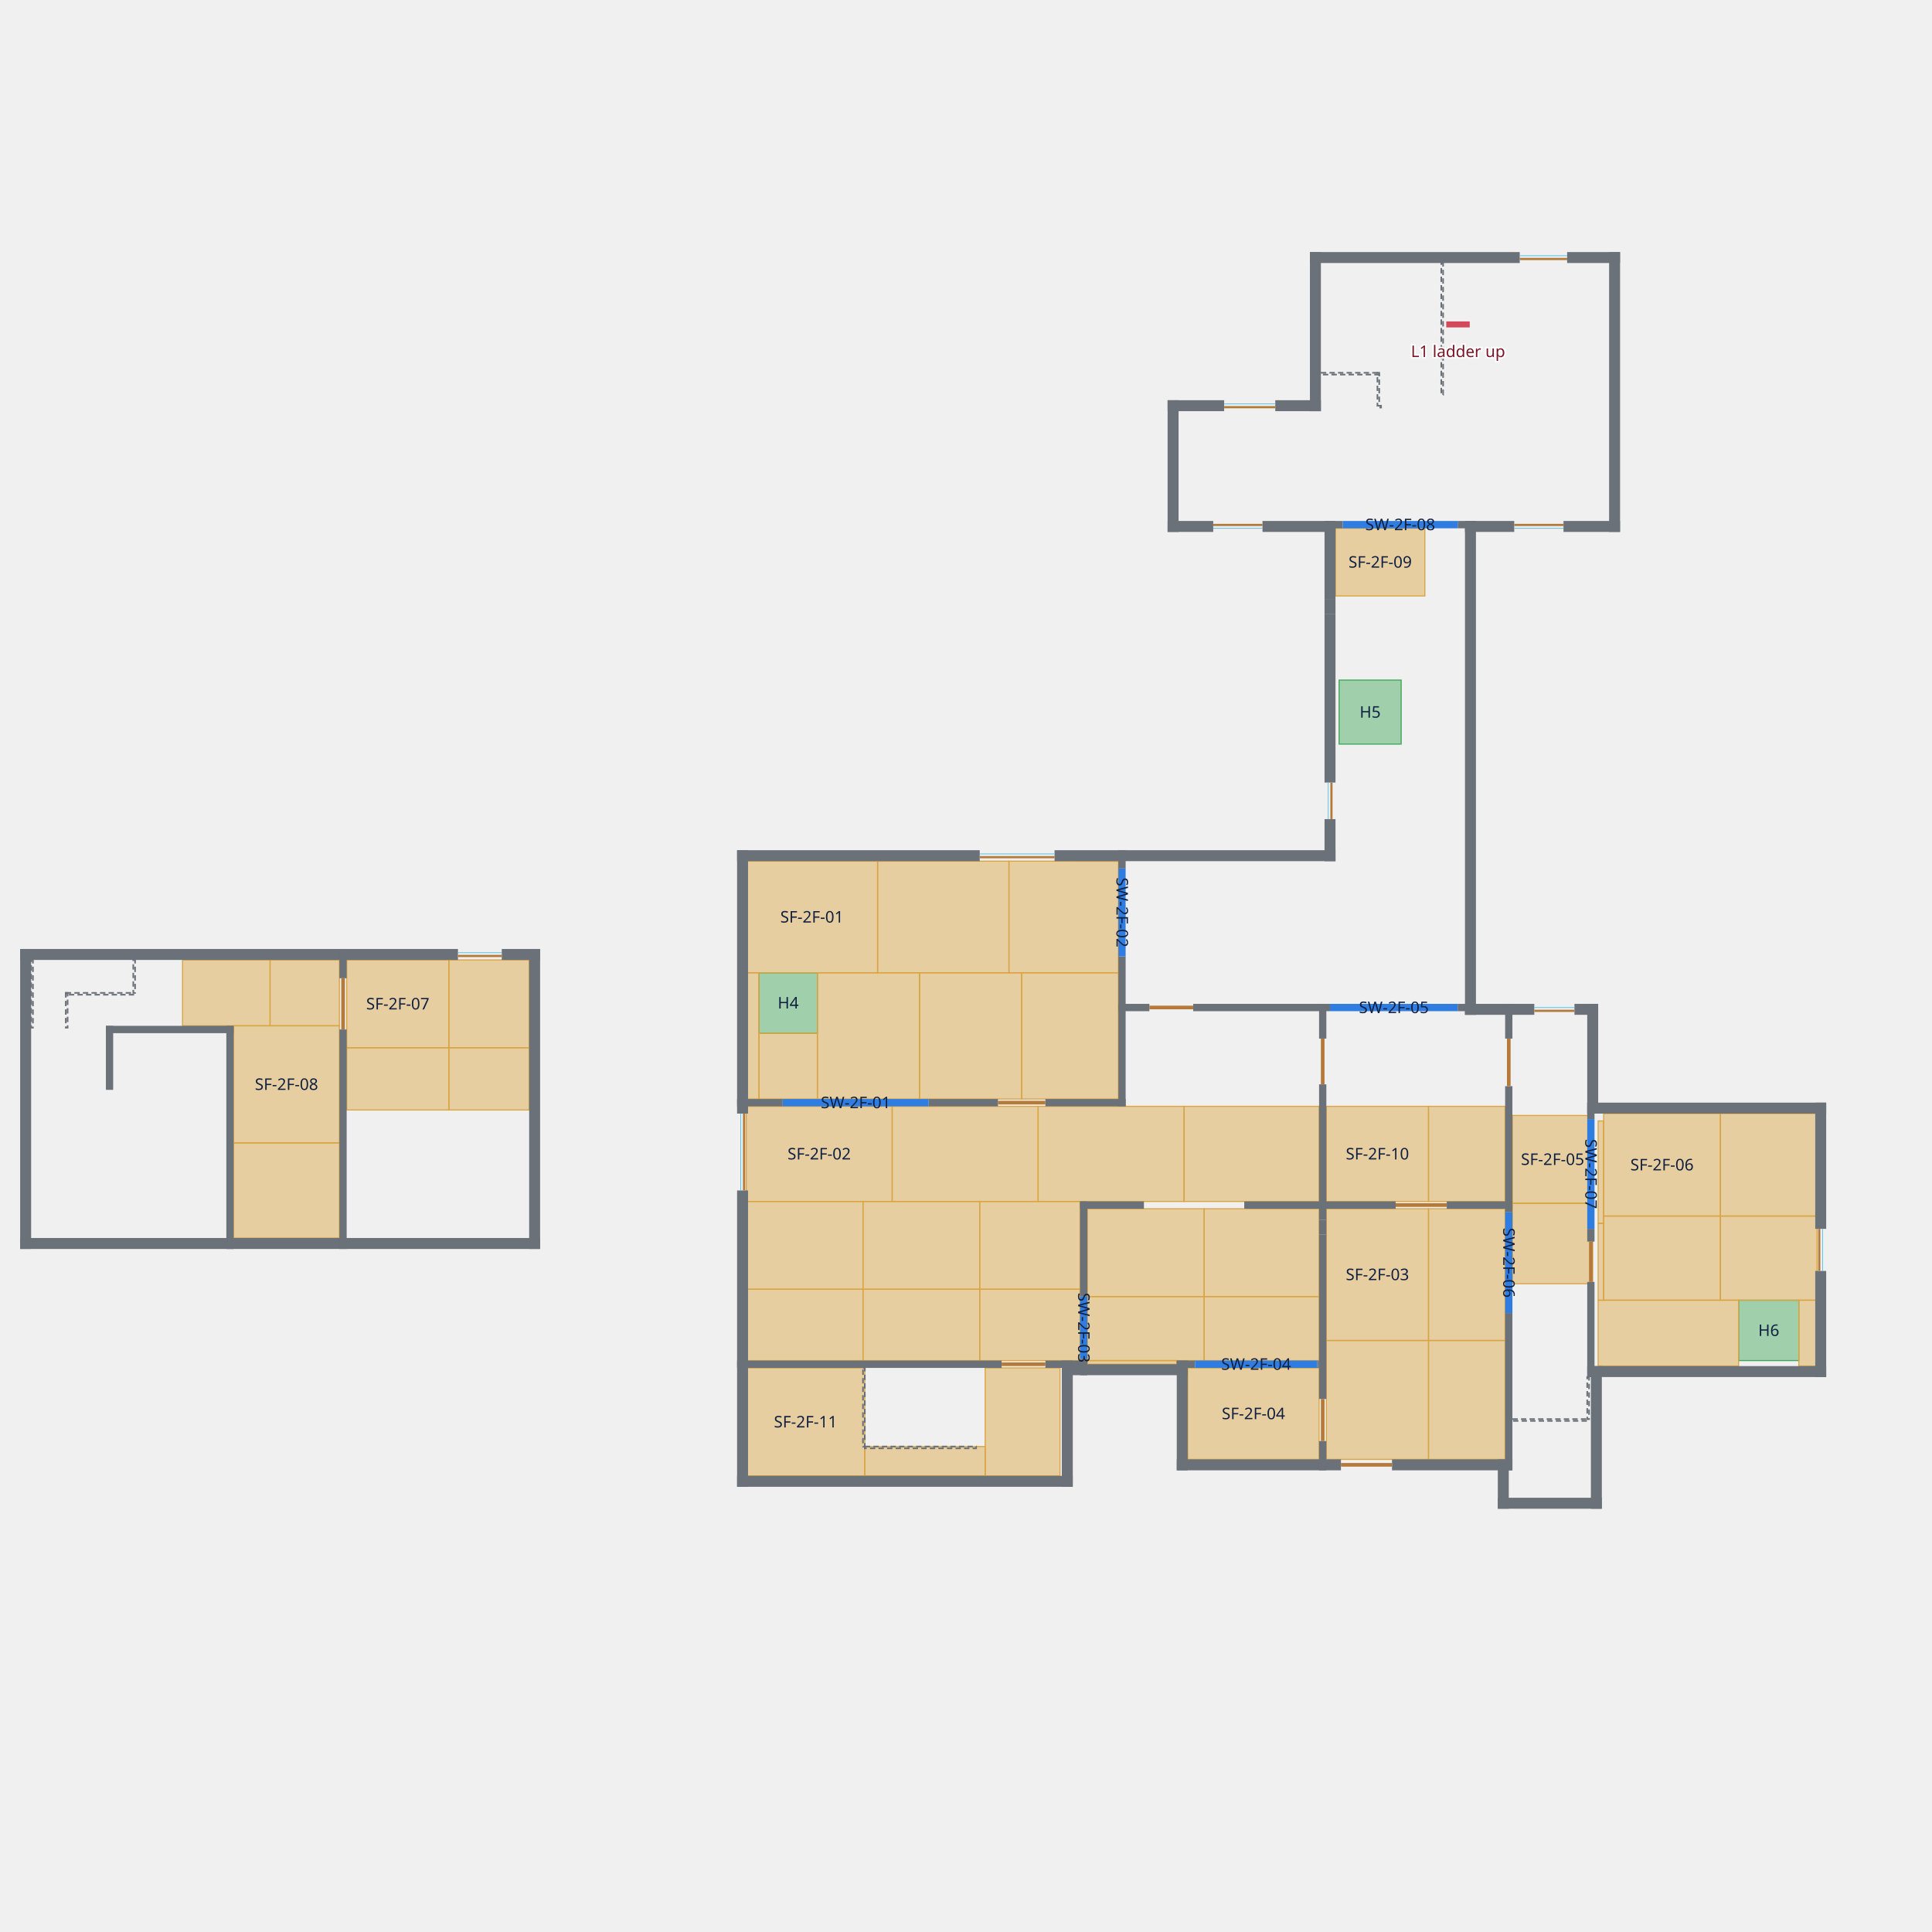
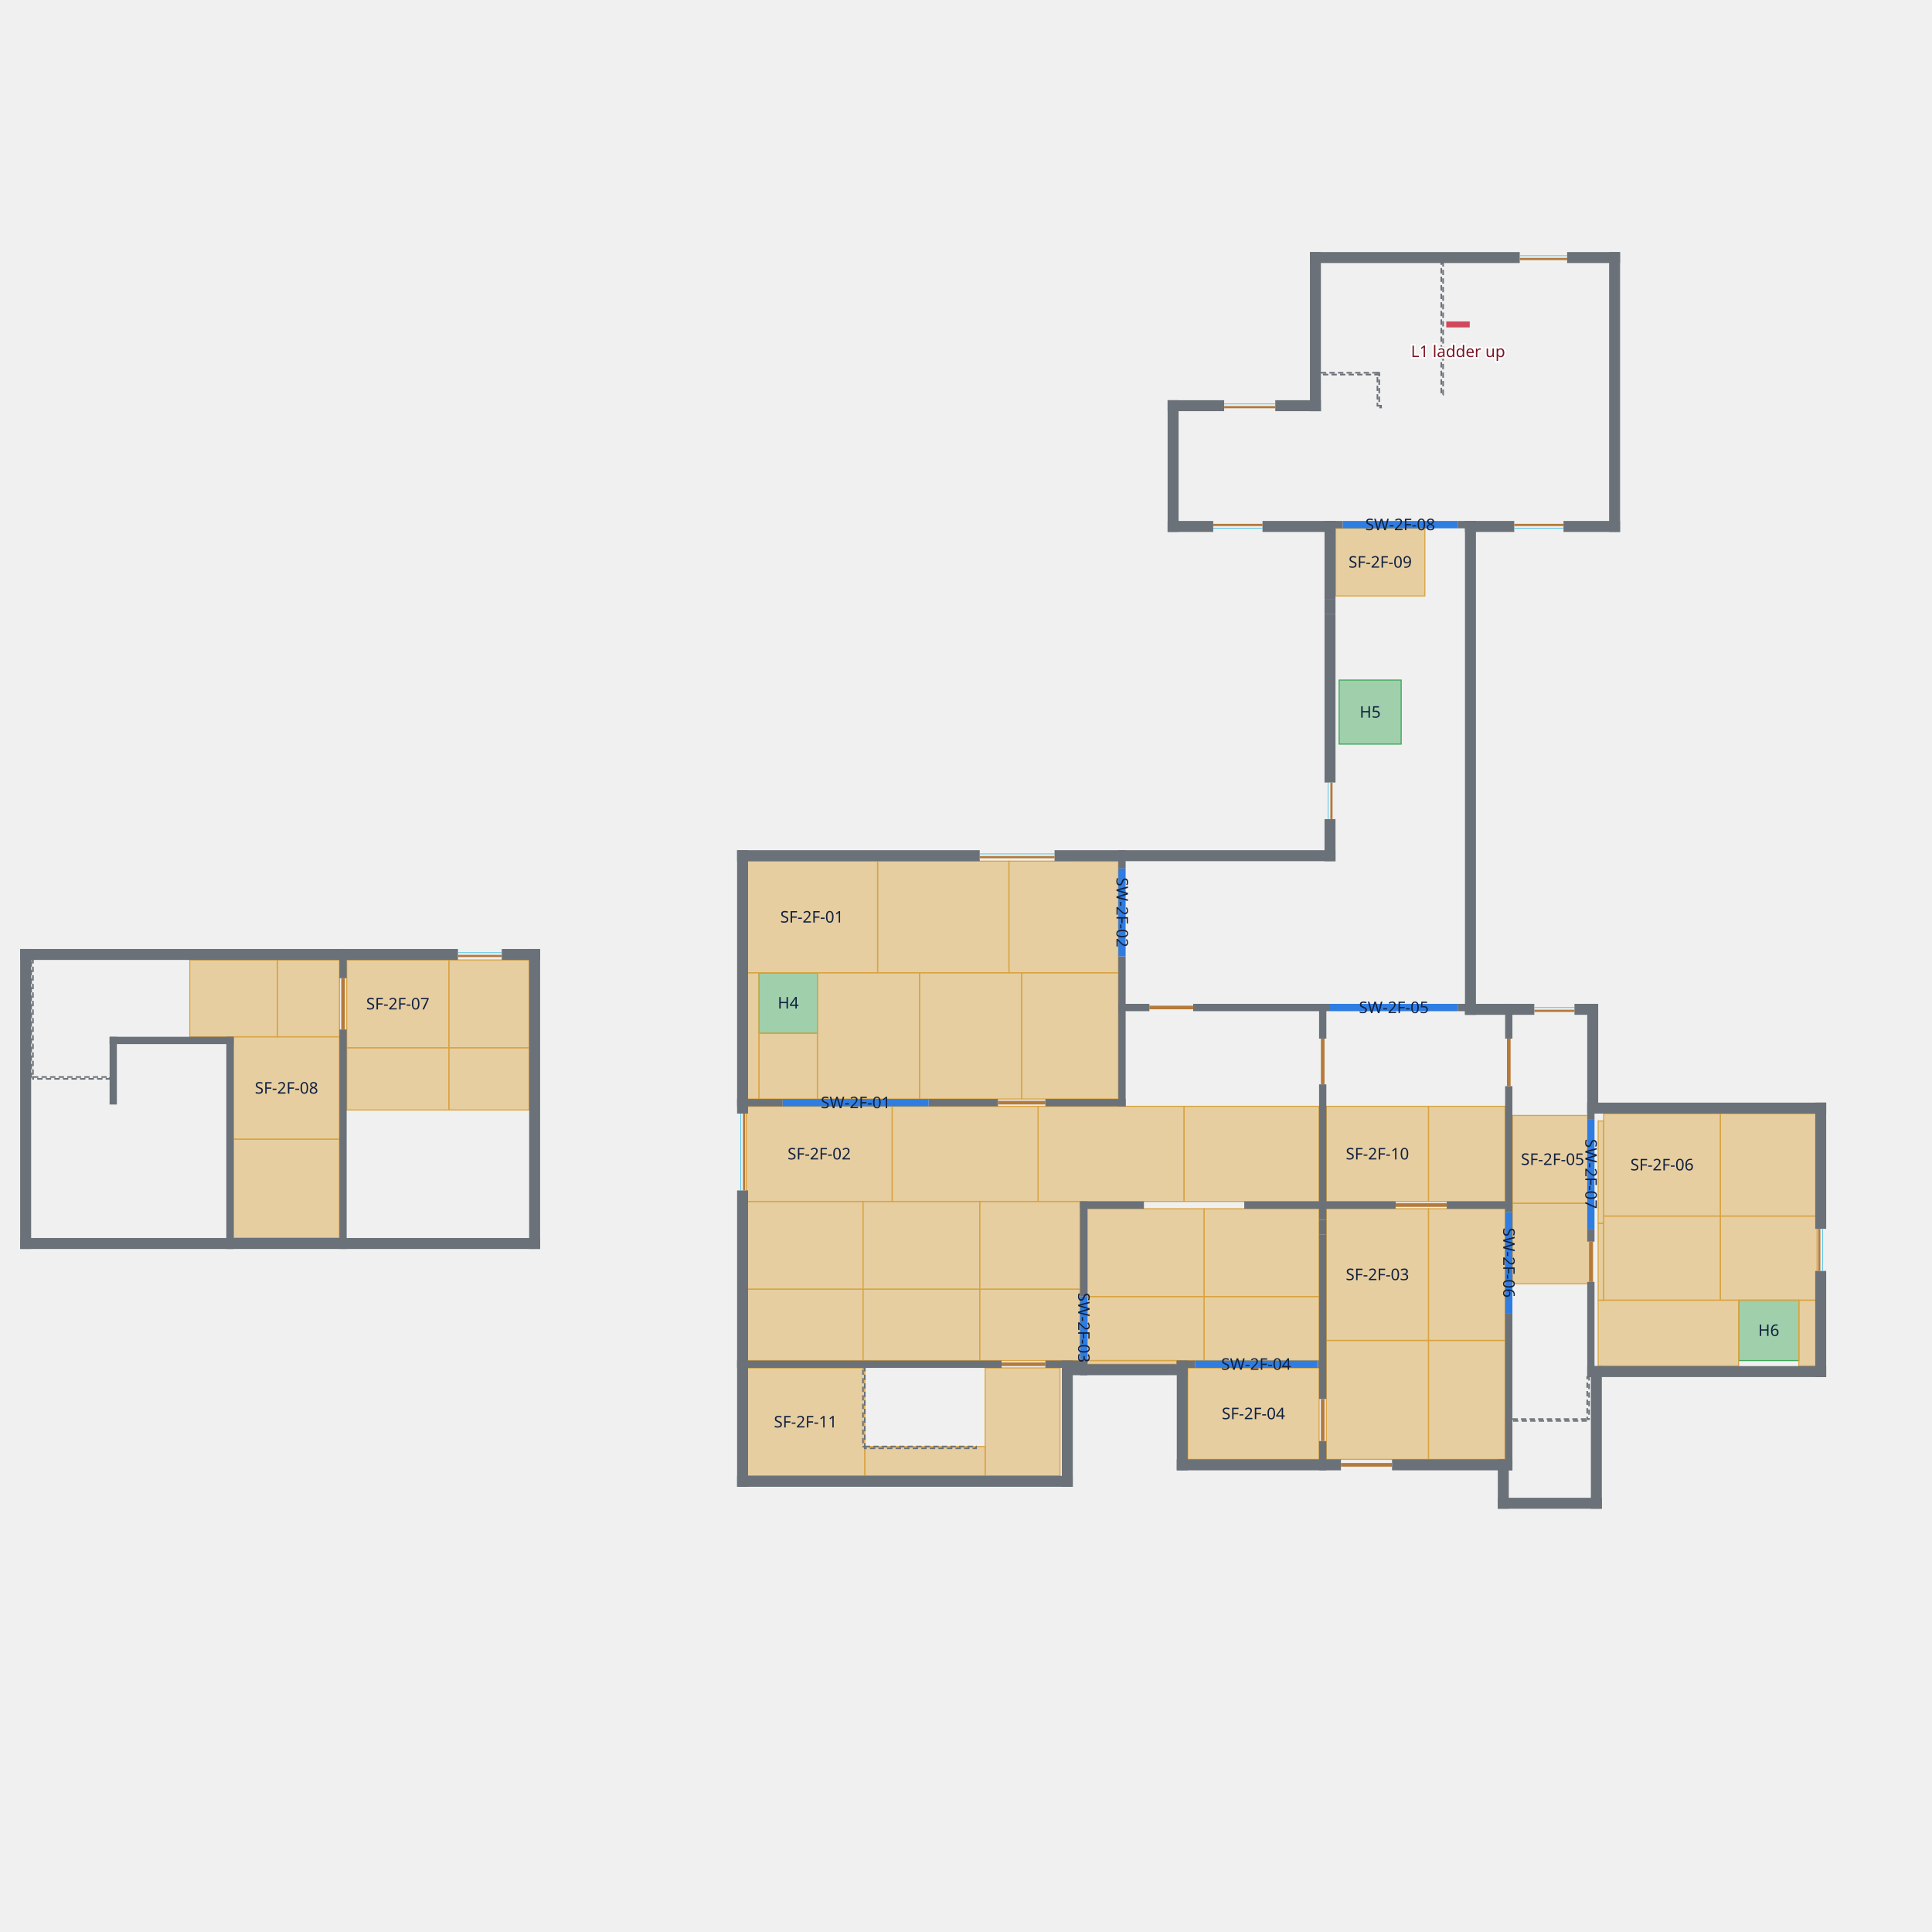
<svg xmlns="http://www.w3.org/2000/svg" data-generator="tools/mapgen" viewBox="0 0 361.244 361.244" width="1024" height="1024">
  <style>text{font:3px sans-serif;fill:#102040;text-anchor:middle;dominant-baseline:middle}text.rooms{font:bold 4px sans-serif;fill:#7a1f5c}text.stairs{fill:#7a1424;paint-order:stroke;stroke:#fff;stroke-width:0.6px}</style>
  <rect class="floors" x="141.92" y="181.89" width="10.92" height="11.29" fill="#3fa75a" fill-opacity="0.45" stroke="#3fa75a" stroke-width="0.2" />
  <rect class="floors" x="250.39" y="127.16" width="11.6" height="11.97" fill="#3fa75a" fill-opacity="0.45" stroke="#3fa75a" stroke-width="0.2" />
  <rect class="floors" x="325.09" y="243.11" width="11.26" height="11.29" fill="#3fa75a" fill-opacity="0.45" stroke="#3fa75a" stroke-width="0.2" />
  <rect class="floors" x="139.53" y="161.02" width="24.56" height="20.86" fill="#d9a441" fill-opacity="0.45" stroke="#d9a441" stroke-width="0.2" />
  <rect class="floors" x="164.09" y="161.02" width="24.56" height="20.86" fill="#d9a441" fill-opacity="0.45" stroke="#d9a441" stroke-width="0.2" />
  <rect class="floors" x="188.65" y="161.02" width="20.47" height="20.86" fill="#d9a441" fill-opacity="0.45" stroke="#d9a441" stroke-width="0.2" />
  <rect class="floors" x="139.53" y="181.89" width="2.39" height="23.6" fill="#d9a441" fill-opacity="0.45" stroke="#d9a441" stroke-width="0.2" />
  <rect class="floors" x="152.83" y="181.89" width="19.1" height="23.6" fill="#d9a441" fill-opacity="0.45" stroke="#d9a441" stroke-width="0.2" />
  <rect class="floors" x="171.93" y="181.89" width="19.1" height="23.6" fill="#d9a441" fill-opacity="0.45" stroke="#d9a441" stroke-width="0.2" />
  <rect class="floors" x="191.04" y="181.89" width="18.08" height="23.6" fill="#d9a441" fill-opacity="0.45" stroke="#d9a441" stroke-width="0.2" />
  <rect class="floors" x="141.92" y="193.18" width="10.92" height="12.31" fill="#d9a441" fill-opacity="0.45" stroke="#d9a441" stroke-width="0.2" />
  <rect class="floors" x="200.93" y="160" width="8.19" height="1.03" fill="#d9a441" fill-opacity="0.45" stroke="#d9a441" stroke-width="0.2" />
  <rect class="floors" x="139.53" y="206.86" width="27.29" height="17.79" fill="#d9a441" fill-opacity="0.45" stroke="#d9a441" stroke-width="0.2" />
  <rect class="floors" x="166.82" y="206.86" width="27.29" height="17.79" fill="#d9a441" fill-opacity="0.45" stroke="#d9a441" stroke-width="0.2" />
  <rect class="floors" x="194.11" y="206.86" width="27.29" height="17.79" fill="#d9a441" fill-opacity="0.45" stroke="#d9a441" stroke-width="0.2" />
  <rect class="floors" x="221.39" y="206.86" width="25.24" height="17.79" fill="#d9a441" fill-opacity="0.45" stroke="#d9a441" stroke-width="0.2" />
  <rect class="floors" x="139.53" y="224.64" width="21.83" height="16.42" fill="#d9a441" fill-opacity="0.45" stroke="#d9a441" stroke-width="0.2" />
  <rect class="floors" x="161.36" y="224.64" width="21.83" height="16.42" fill="#d9a441" fill-opacity="0.45" stroke="#d9a441" stroke-width="0.2" />
  <rect class="floors" x="183.19" y="224.64" width="18.76" height="16.42" fill="#d9a441" fill-opacity="0.45" stroke="#d9a441" stroke-width="0.2" />
  <rect class="floors" x="139.53" y="241.06" width="21.83" height="13.34" fill="#d9a441" fill-opacity="0.45" stroke="#d9a441" stroke-width="0.2" />
  <rect class="floors" x="161.36" y="241.06" width="21.83" height="13.34" fill="#d9a441" fill-opacity="0.45" stroke="#d9a441" stroke-width="0.2" />
  <rect class="floors" x="183.19" y="241.06" width="18.76" height="13.34" fill="#d9a441" fill-opacity="0.45" stroke="#d9a441" stroke-width="0.2" />
  <rect class="floors" x="203.32" y="226.01" width="21.83" height="16.42" fill="#d9a441" fill-opacity="0.45" stroke="#d9a441" stroke-width="0.2" />
  <rect class="floors" x="225.15" y="226.01" width="21.49" height="16.42" fill="#d9a441" fill-opacity="0.45" stroke="#d9a441" stroke-width="0.2" />
  <rect class="floors" x="203.32" y="242.43" width="21.83" height="11.97" fill="#d9a441" fill-opacity="0.45" stroke="#d9a441" stroke-width="0.2" />
  <rect class="floors" x="225.15" y="242.43" width="21.49" height="11.97" fill="#d9a441" fill-opacity="0.45" stroke="#d9a441" stroke-width="0.2" />
  <rect class="floors" x="203.32" y="254.4" width="16.71" height="0.68" fill="#d9a441" fill-opacity="0.45" stroke="#d9a441" stroke-width="0.2" />
  <rect class="floors" x="248" y="226.01" width="19.1" height="24.63" fill="#d9a441" fill-opacity="0.45" stroke="#d9a441" stroke-width="0.2" />
  <rect class="floors" x="267.1" y="226.01" width="14.33" height="24.63" fill="#d9a441" fill-opacity="0.45" stroke="#d9a441" stroke-width="0.2" />
  <rect class="floors" x="248" y="250.64" width="19.1" height="22.23" fill="#d9a441" fill-opacity="0.45" stroke="#d9a441" stroke-width="0.2" />
  <rect class="floors" x="267.1" y="250.64" width="14.33" height="22.23" fill="#d9a441" fill-opacity="0.45" stroke="#d9a441" stroke-width="0.2" />
  <rect class="floors" x="281.43" y="264.32" width="0.34" height="9.23" fill="#d9a441" fill-opacity="0.45" stroke="#d9a441" stroke-width="0.2" />
  <rect class="floors" x="222.08" y="255.77" width="24.56" height="17.1" fill="#d9a441" fill-opacity="0.45" stroke="#d9a441" stroke-width="0.2" />
  <rect class="floors" x="282.79" y="208.57" width="15.01" height="16.42" fill="#d9a441" fill-opacity="0.45" stroke="#d9a441" stroke-width="0.2" />
  <rect class="floors" x="282.79" y="224.98" width="15.01" height="15.05" fill="#d9a441" fill-opacity="0.45" stroke="#d9a441" stroke-width="0.2" />
  <rect class="floors" x="299.85" y="208.22" width="21.83" height="19.15" fill="#d9a441" fill-opacity="0.45" stroke="#d9a441" stroke-width="0.2" />
  <rect class="floors" x="321.68" y="208.22" width="18.08" height="19.15" fill="#d9a441" fill-opacity="0.45" stroke="#d9a441" stroke-width="0.2" />
  <rect class="floors" x="299.85" y="227.38" width="21.83" height="15.73" fill="#d9a441" fill-opacity="0.45" stroke="#d9a441" stroke-width="0.2" />
  <rect class="floors" x="321.68" y="227.38" width="18.08" height="15.73" fill="#d9a441" fill-opacity="0.45" stroke="#d9a441" stroke-width="0.2" />
  <rect class="floors" x="298.82" y="243.11" width="26.26" height="12.31" fill="#d9a441" fill-opacity="0.45" stroke="#d9a441" stroke-width="0.2" />
  <rect class="floors" x="336.34" y="243.11" width="3.41" height="12.31" fill="#d9a441" fill-opacity="0.45" stroke="#d9a441" stroke-width="0.2" />
  <rect class="floors" x="298.82" y="209.59" width="1.02" height="19.15" fill="#d9a441" fill-opacity="0.45" stroke="#d9a441" stroke-width="0.2" />
  <rect class="floors" x="298.82" y="228.75" width="1.02" height="14.37" fill="#d9a441" fill-opacity="0.45" stroke="#d9a441" stroke-width="0.2" />
  <rect class="floors" x="64.83" y="179.49" width="19.1" height="16.42" fill="#d9a441" fill-opacity="0.45" stroke="#d9a441" stroke-width="0.2" />
  <rect class="floors" x="83.93" y="179.49" width="15.01" height="16.42" fill="#d9a441" fill-opacity="0.45" stroke="#d9a441" stroke-width="0.2" />
  <rect class="floors" x="64.83" y="195.91" width="19.1" height="11.63" fill="#d9a441" fill-opacity="0.45" stroke="#d9a441" stroke-width="0.2" />
  <rect class="floors" x="83.93" y="195.91" width="15.01" height="11.63" fill="#d9a441" fill-opacity="0.45" stroke="#d9a441" stroke-width="0.2" />
-   <rect class="floors" x="34.13" y="179.49" width="16.37" height="12.31" fill="#d9a441" fill-opacity="0.45" stroke="#d9a441" stroke-width="0.2" />
-   <rect class="floors" x="50.5" y="179.49" width="12.96" height="12.31" fill="#d9a441" fill-opacity="0.45" stroke="#d9a441" stroke-width="0.2" />
-   <rect class="floors" x="43.68" y="191.81" width="19.78" height="21.89" fill="#d9a441" fill-opacity="0.45" stroke="#d9a441" stroke-width="0.2" />
-   <rect class="floors" x="43.68" y="213.7" width="19.78" height="17.79" fill="#d9a441" fill-opacity="0.45" stroke="#d9a441" stroke-width="0.2" />
+   <rect class="floors" x="35.49" y="179.49" width="16.37" height="14.37" fill="#d9a441" fill-opacity="0.45" stroke="#d9a441" stroke-width="0.2" />
+   <rect class="floors" x="51.87" y="179.49" width="11.6" height="14.37" fill="#d9a441" fill-opacity="0.45" stroke="#d9a441" stroke-width="0.2" />
+   <rect class="floors" x="43.68" y="193.86" width="19.78" height="19.15" fill="#d9a441" fill-opacity="0.45" stroke="#d9a441" stroke-width="0.2" />
+   <rect class="floors" x="43.68" y="213.01" width="19.78" height="18.47" fill="#d9a441" fill-opacity="0.45" stroke="#d9a441" stroke-width="0.2" />
  <rect class="floors" x="249.71" y="98.77" width="16.71" height="12.66" fill="#d9a441" fill-opacity="0.45" stroke="#d9a441" stroke-width="0.2" />
  <rect class="floors" x="248" y="206.86" width="19.1" height="17.79" fill="#d9a441" fill-opacity="0.45" stroke="#d9a441" stroke-width="0.2" />
  <rect class="floors" x="267.1" y="206.86" width="14.33" height="17.79" fill="#d9a441" fill-opacity="0.45" stroke="#d9a441" stroke-width="0.2" />
  <rect class="floors" x="139.53" y="255.77" width="22.17" height="20.18" fill="#d9a441" fill-opacity="0.45" stroke="#d9a441" stroke-width="0.2" />
  <rect class="floors" x="184.21" y="255.77" width="13.99" height="20.18" fill="#d9a441" fill-opacity="0.45" stroke="#d9a441" stroke-width="0.2" />
  <rect class="floors" x="161.7" y="270.47" width="22.51" height="5.47" fill="#d9a441" fill-opacity="0.45" stroke="#d9a441" stroke-width="0.2" />
  <rect class="stairs" x="270.57" y="60.25" width="4.09" height="0.82" fill="#d1495b" stroke="#d1495b" stroke-width="0.3" />
  <rect class="walls" x="246.98" y="69.7" width="10.92" height="0.34" fill="none" stroke="#6b7178" stroke-width="0.3" stroke-dasharray="1 0.6" />
  <rect class="walls" x="257.89" y="75.86" width="0.34" height="0.34" fill="none" stroke="#6b7178" stroke-width="0.3" stroke-dasharray="1 0.6" />
+   <rect class="walls" x="6.16" y="201.38" width="14.33" height="0.34" fill="none" stroke="#6b7178" stroke-width="0.3" stroke-dasharray="1 0.6" />
+   <rect class="walls" x="282.79" y="265.34" width="13.99" height="0.34" fill="none" stroke="#6b7178" stroke-width="0.3" stroke-dasharray="1 0.6" />
+   <rect class="walls" x="161.7" y="270.47" width="20.81" height="0.34" fill="none" stroke="#6b7178" stroke-width="0.3" stroke-dasharray="1 0.6" />
+   <rect class="walls" x="5.82" y="179.49" width="0.34" height="21.89" fill="none" stroke="#6b7178" stroke-width="0.3" stroke-dasharray="1 0.6" />
+   <rect class="walls" x="161.36" y="255.77" width="0.34" height="14.71" fill="none" stroke="#6b7178" stroke-width="0.3" stroke-dasharray="1 0.6" />
+   <rect class="walls" x="257.55" y="69.7" width="0.34" height="6.16" fill="none" stroke="#6b7178" stroke-width="0.3" stroke-dasharray="1 0.6" />
  <rect class="walls" x="269.49" y="49.18" width="0.34" height="24.63" fill="none" stroke="#6b7178" stroke-width="0.3" stroke-dasharray="1 0.6" />
  <rect class="walls" x="296.78" y="257.48" width="0.34" height="7.87" fill="none" stroke="#6b7178" stroke-width="0.3" stroke-dasharray="1 0.6" />
-   <rect class="walls" x="12.3" y="185.65" width="12.62" height="0.34" fill="none" stroke="#6b7178" stroke-width="0.3" stroke-dasharray="1 0.6" />
-   <rect class="walls" x="282.79" y="265.34" width="13.99" height="0.34" fill="none" stroke="#6b7178" stroke-width="0.3" stroke-dasharray="1 0.6" />
-   <rect class="walls" x="161.7" y="270.47" width="20.81" height="0.34" fill="none" stroke="#6b7178" stroke-width="0.3" stroke-dasharray="1 0.6" />
-   <rect class="walls" x="5.82" y="179.49" width="0.34" height="12.66" fill="none" stroke="#6b7178" stroke-width="0.3" stroke-dasharray="1 0.6" />
-   <rect class="walls" x="161.36" y="255.77" width="0.34" height="14.71" fill="none" stroke="#6b7178" stroke-width="0.3" stroke-dasharray="1 0.6" />
-   <rect class="walls" x="257.55" y="69.7" width="0.34" height="6.16" fill="none" stroke="#6b7178" stroke-width="0.3" stroke-dasharray="1 0.6" />
-   <rect class="walls" x="12.3" y="185.65" width="0.34" height="6.5" fill="none" stroke="#6b7178" stroke-width="0.3" stroke-dasharray="1 0.6" />
-   <rect class="walls" x="24.92" y="179.49" width="0.34" height="6.16" fill="none" stroke="#6b7178" stroke-width="0.3" stroke-dasharray="1 0.6" />
  <rect class="walls" x="3.77" y="177.44" width="81.86" height="2.05" fill="#6b7178" />
  <rect class="walls" x="93.82" y="177.44" width="7.16" height="2.05" fill="#6b7178" />
  <rect class="walls" x="137.82" y="205.49" width="8.53" height="1.37" fill="#6b7178" />
  <rect class="walls" x="173.64" y="205.49" width="12.96" height="1.37" fill="#6b7178" />
  <rect class="walls" x="195.47" y="205.49" width="15.01" height="1.37" fill="#6b7178" />
  <rect class="walls" x="296.78" y="206.17" width="44.68" height="2.05" fill="#6b7178" />
  <rect class="walls" x="137.82" y="254.4" width="49.46" height="1.37" fill="#6b7178" />
  <rect class="walls" x="195.47" y="254.4" width="7.85" height="1.37" fill="#6b7178" />
  <rect class="walls" x="198.54" y="255.08" width="23.54" height="2.05" fill="#6b7178" />
  <rect class="walls" x="220.03" y="254.4" width="3.41" height="1.37" fill="#6b7178" />
  <rect class="walls" x="246.29" y="254.4" width="0.34" height="1.37" fill="#6b7178" />
  <rect class="walls" x="296.78" y="255.43" width="44.68" height="2.05" fill="#6b7178" />
  <rect class="walls" x="137.82" y="275.95" width="62.76" height="2.05" fill="#6b7178" />
  <rect class="walls" x="137.82" y="158.97" width="45.37" height="2.05" fill="#6b7178" />
  <rect class="walls" x="197.18" y="158.97" width="52.53" height="2.05" fill="#6b7178" />
  <rect class="walls" x="3.77" y="231.48" width="97.21" height="2.05" fill="#6b7178" />
  <rect class="walls" x="244.93" y="47.13" width="39.23" height="2.05" fill="#6b7178" />
  <rect class="walls" x="293.02" y="47.13" width="9.89" height="2.05" fill="#6b7178" />
  <rect class="walls" x="209.11" y="187.7" width="5.8" height="1.37" fill="#6b7178" />
  <rect class="walls" x="223.1" y="187.7" width="25.58" height="1.37" fill="#6b7178" />
  <rect class="walls" x="272.56" y="187.7" width="3.41" height="1.37" fill="#6b7178" />
  <rect class="walls" x="273.92" y="187.7" width="12.96" height="2.05" fill="#6b7178" />
  <rect class="walls" x="294.39" y="187.7" width="4.43" height="2.05" fill="#6b7178" />
  <rect class="walls" x="201.95" y="224.64" width="11.94" height="1.37" fill="#6b7178" />
  <rect class="walls" x="232.65" y="224.64" width="28.31" height="1.37" fill="#6b7178" />
  <rect class="walls" x="270.51" y="224.64" width="12.28" height="1.37" fill="#6b7178" />
  <rect class="walls" x="220.03" y="272.87" width="30.7" height="2.05" fill="#6b7178" />
  <rect class="walls" x="260.28" y="272.87" width="22.51" height="2.05" fill="#6b7178" />
  <rect class="walls" x="218.32" y="97.41" width="8.53" height="2.05" fill="#6b7178" />
  <rect class="walls" x="236.06" y="97.41" width="13.64" height="2.05" fill="#6b7178" />
  <rect class="walls" x="247.66" y="97.41" width="3.41" height="1.37" fill="#6b7178" />
  <rect class="walls" x="272.56" y="97.41" width="3.41" height="1.37" fill="#6b7178" />
  <rect class="walls" x="273.92" y="97.41" width="9.21" height="2.05" fill="#6b7178" />
  <rect class="walls" x="292.34" y="97.41" width="10.57" height="2.05" fill="#6b7178" />
-   <rect class="walls" x="19.8" y="191.81" width="23.88" height="1.37" fill="#6b7178" />
+   <rect class="walls" x="20.49" y="193.86" width="23.19" height="1.37" fill="#6b7178" />
  <rect class="walls" x="280.06" y="280.05" width="19.44" height="2.05" fill="#6b7178" />
  <rect class="walls" x="218.32" y="74.83" width="10.57" height="2.05" fill="#6b7178" />
  <rect class="walls" x="238.45" y="74.83" width="8.53" height="2.05" fill="#6b7178" />
  <rect class="walls" x="273.92" y="97.41" width="2.05" height="92.35" fill="#6b7178" />
  <rect class="walls" x="281.43" y="187.7" width="1.36" height="6.5" fill="#6b7178" />
  <rect class="walls" x="281.43" y="203.09" width="1.36" height="23.6" fill="#6b7178" />
  <rect class="walls" x="281.43" y="245.51" width="1.36" height="29.41" fill="#6b7178" />
  <rect class="walls" x="280.06" y="272.87" width="2.05" height="9.23" fill="#6b7178" />
  <rect class="walls" x="244.93" y="47.13" width="2.05" height="29.76" fill="#6b7178" />
  <rect class="walls" x="247.66" y="97.41" width="2.05" height="14.71" fill="#6b7178" />
  <rect class="walls" x="247.66" y="112.11" width="2.05" height="2.74" fill="#6b7178" />
  <rect class="walls" x="247.66" y="114.85" width="2.05" height="31.47" fill="#6b7178" />
  <rect class="walls" x="247.66" y="153.16" width="2.05" height="7.87" fill="#6b7178" />
  <rect class="walls" x="246.64" y="187.7" width="1.36" height="6.5" fill="#6b7178" />
  <rect class="walls" x="246.64" y="202.75" width="1.36" height="25.31" fill="#6b7178" />
  <rect class="walls" x="246.64" y="228.06" width="1.36" height="2.74" fill="#6b7178" />
  <rect class="walls" x="246.64" y="230.8" width="1.36" height="30.78" fill="#6b7178" />
  <rect class="walls" x="246.64" y="269.45" width="1.36" height="5.47" fill="#6b7178" />
  <rect class="walls" x="296.78" y="187.7" width="2.05" height="20.52" fill="#6b7178" />
  <rect class="walls" x="296.78" y="206.17" width="1.36" height="3.08" fill="#6b7178" />
  <rect class="walls" x="296.78" y="229.77" width="1.36" height="2.39" fill="#6b7178" />
  <rect class="walls" x="296.78" y="239.69" width="1.36" height="17.79" fill="#6b7178" />
  <rect class="walls" x="297.46" y="255.43" width="2.05" height="26.68" fill="#6b7178" />
  <rect class="walls" x="98.94" y="177.44" width="2.05" height="56.09" fill="#6b7178" />
  <rect class="walls" x="3.77" y="177.44" width="2.05" height="56.09" fill="#6b7178" />
  <rect class="walls" x="63.46" y="177.44" width="1.36" height="5.47" fill="#6b7178" />
  <rect class="walls" x="63.46" y="192.49" width="1.36" height="41.04" fill="#6b7178" />
  <rect class="walls" x="300.87" y="47.13" width="2.05" height="52.33" fill="#6b7178" />
  <rect class="walls" x="137.82" y="158.97" width="2.05" height="49.25" fill="#6b7178" />
  <rect class="walls" x="137.82" y="222.59" width="2.05" height="55.41" fill="#6b7178" />
-   <rect class="walls" x="42.32" y="191.81" width="1.36" height="41.73" fill="#6b7178" />
+   <rect class="walls" x="42.32" y="193.86" width="1.36" height="39.68" fill="#6b7178" />
  <rect class="walls" x="201.95" y="224.64" width="1.36" height="17.79" fill="#6b7178" />
  <rect class="walls" x="201.95" y="254.06" width="1.36" height="3.08" fill="#6b7178" />
  <rect class="walls" x="209.11" y="158.97" width="1.36" height="3.42" fill="#6b7178" />
  <rect class="walls" x="209.11" y="178.81" width="1.36" height="28.05" fill="#6b7178" />
  <rect class="walls" x="339.41" y="206.17" width="2.05" height="23.6" fill="#6b7178" />
  <rect class="walls" x="339.41" y="237.64" width="2.05" height="19.84" fill="#6b7178" />
  <rect class="walls" x="218.32" y="74.83" width="2.05" height="24.63" fill="#6b7178" />
  <rect class="walls" x="198.54" y="254.4" width="2.05" height="23.6" fill="#6b7178" />
  <rect class="walls" x="220.03" y="254.4" width="2.05" height="20.52" fill="#6b7178" />
-   <rect class="walls" x="19.8" y="191.81" width="1.36" height="11.97" fill="#6b7178" />
+   <rect class="walls" x="20.49" y="193.86" width="1.36" height="12.66" fill="#6b7178" />
  <rect class="panels" x="146.35" y="205.49" width="27.29" height="1.37" fill="#2f7de1" />
  <rect class="panels" x="209.11" y="162.39" width="1.36" height="16.42" fill="#2f7de1" />
  <rect class="panels" x="201.95" y="242.43" width="1.36" height="11.63" fill="#2f7de1" />
  <rect class="panels" x="223.44" y="254.4" width="22.85" height="1.37" fill="#2f7de1" />
  <rect class="panels" x="248.68" y="187.7" width="23.88" height="1.37" fill="#2f7de1" />
  <rect class="panels" x="281.43" y="226.69" width="1.36" height="18.81" fill="#2f7de1" />
  <rect class="panels" x="296.78" y="209.25" width="1.36" height="20.52" fill="#2f7de1" />
  <rect class="panels" x="251.07" y="97.41" width="21.49" height="1.37" fill="#2f7de1" />
  <rect class="openings" x="85.64" y="178.54" width="8.19" height="0.41" fill="#b5793a" />
  <rect class="openings" x="85.64" y="178.06" width="8.19" height="0.14" fill="#4fc3e8" />
  <rect class="openings" x="186.6" y="205.83" width="8.87" height="0.68" fill="#b5793a" />
  <rect class="openings" x="187.28" y="254.74" width="8.19" height="0.68" fill="#b5793a" />
  <rect class="openings" x="183.19" y="160.07" width="13.99" height="0.41" fill="#b5793a" />
  <rect class="openings" x="183.19" y="159.59" width="13.99" height="0.14" fill="#4fc3e8" />
  <rect class="openings" x="284.16" y="48.22" width="8.87" height="0.41" fill="#b5793a" />
  <rect class="openings" x="284.16" y="47.74" width="8.87" height="0.14" fill="#4fc3e8" />
  <rect class="openings" x="214.91" y="188.04" width="8.19" height="0.68" fill="#b5793a" />
  <rect class="openings" x="286.89" y="188.8" width="7.5" height="0.41" fill="#b5793a" />
  <rect class="openings" x="286.89" y="188.32" width="7.5" height="0.14" fill="#4fc3e8" />
  <rect class="openings" x="260.96" y="224.98" width="9.55" height="0.68" fill="#b5793a" />
  <rect class="openings" x="250.73" y="273.55" width="9.55" height="0.68" fill="#b5793a" />
  <rect class="openings" x="226.85" y="97.95" width="9.21" height="0.41" fill="#b5793a" />
  <rect class="openings" x="226.85" y="98.71" width="9.21" height="0.14" fill="#4fc3e8" />
  <rect class="openings" x="283.13" y="97.95" width="9.21" height="0.41" fill="#b5793a" />
  <rect class="openings" x="283.13" y="98.71" width="9.21" height="0.14" fill="#4fc3e8" />
  <rect class="openings" x="228.9" y="75.93" width="9.55" height="0.41" fill="#b5793a" />
  <rect class="openings" x="228.9" y="75.45" width="9.55" height="0.14" fill="#4fc3e8" />
  <rect class="openings" x="281.77" y="194.2" width="0.68" height="8.89" fill="#b5793a" />
  <rect class="openings" x="248.75" y="146.32" width="0.41" height="6.84" fill="#b5793a" />
  <rect class="openings" x="248.27" y="146.32" width="0.14" height="6.84" fill="#4fc3e8" />
  <rect class="openings" x="246.98" y="194.2" width="0.68" height="8.55" fill="#b5793a" />
  <rect class="openings" x="246.98" y="261.58" width="0.68" height="7.87" fill="#b5793a" />
  <rect class="openings" x="297.12" y="232.17" width="0.68" height="7.52" fill="#b5793a" />
  <rect class="openings" x="63.81" y="182.91" width="0.68" height="9.58" fill="#b5793a" />
  <rect class="openings" x="138.92" y="208.22" width="0.41" height="14.37" fill="#b5793a" />
  <rect class="openings" x="138.44" y="208.22" width="0.14" height="14.37" fill="#4fc3e8" />
  <rect class="openings" x="339.96" y="229.77" width="0.41" height="7.87" fill="#b5793a" />
  <rect class="openings" x="340.71" y="229.77" width="0.14" height="7.87" fill="#4fc3e8" />
  <text class="labels floors" x="147.38" y="187.53">H4</text>
  <text class="labels floors" x="256.19" y="133.15">H5</text>
  <text class="labels floors" x="330.72" y="248.76">H6</text>
  <text class="labels floors" x="151.81" y="171.46">SF-2F-01</text>
  <text class="labels floors" x="153.17" y="215.75">SF-2F-02</text>
  <text class="labels floors" x="257.55" y="238.32">SF-2F-03</text>
  <text class="labels floors" x="234.36" y="264.32">SF-2F-04</text>
  <text class="labels floors" x="290.3" y="216.78">SF-2F-05</text>
  <text class="labels floors" x="310.76" y="217.8">SF-2F-06</text>
  <text class="labels floors" x="74.38" y="187.7">SF-2F-07</text>
-   <text class="labels floors" x="53.57" y="202.75">SF-2F-08</text>
+   <text class="labels floors" x="53.57" y="203.44">SF-2F-08</text>
  <text class="labels floors" x="258.06" y="105.1">SF-2F-09</text>
  <text class="labels floors" x="257.55" y="215.75">SF-2F-10</text>
  <text class="labels floors" x="150.62" y="265.86">SF-2F-11</text>
  <text class="labels stairs" x="272.62" y="65.72">L1 ladder up</text>
  <text class="labels" x="160" y="206.17">SW-2F-01</text>
  <text class="labels" x="209.8" y="170.6" transform="rotate(90 209.8 170.6)">SW-2F-02</text>
  <text class="labels" x="202.63" y="248.24" transform="rotate(90 202.63 248.24)">SW-2F-03</text>
  <text class="labels" x="234.87" y="255.08">SW-2F-04</text>
  <text class="labels" x="260.62" y="188.39">SW-2F-05</text>
  <text class="labels" x="282.11" y="236.1" transform="rotate(90 282.11 236.1)">SW-2F-06</text>
  <text class="labels" x="297.46" y="219.51" transform="rotate(90 297.46 219.51)">SW-2F-07</text>
  <text class="labels" x="261.81" y="98.09">SW-2F-08</text>
  <text class="rooms" x="34.64" y="205.66" />
  <text class="rooms" x="81.71" y="205.32" />
  <text class="rooms" x="174.49" y="183.09" />
  <text class="rooms" x="171.42" y="230.29" />
  <text class="rooms" x="227.36" y="207.37" />
  <text class="rooms" x="224.98" y="240.2" />
  <text class="rooms" x="234.19" y="264.15" />
  <text class="rooms" x="264.54" y="249.44" />
  <text class="rooms" x="264.54" y="207.03" />
  <text class="rooms" x="242.37" y="174.19" />
  <text class="rooms" x="261.81" y="129.04" />
  <text class="rooms" x="266.93" y="79.45" />
  <text class="rooms" x="289.78" y="214.55" />
  <text class="rooms" x="289.78" y="268.94" />
  <text class="rooms" x="318.78" y="231.65" />
  <text class="rooms" x="158.12" y="265.86" />
</svg>
